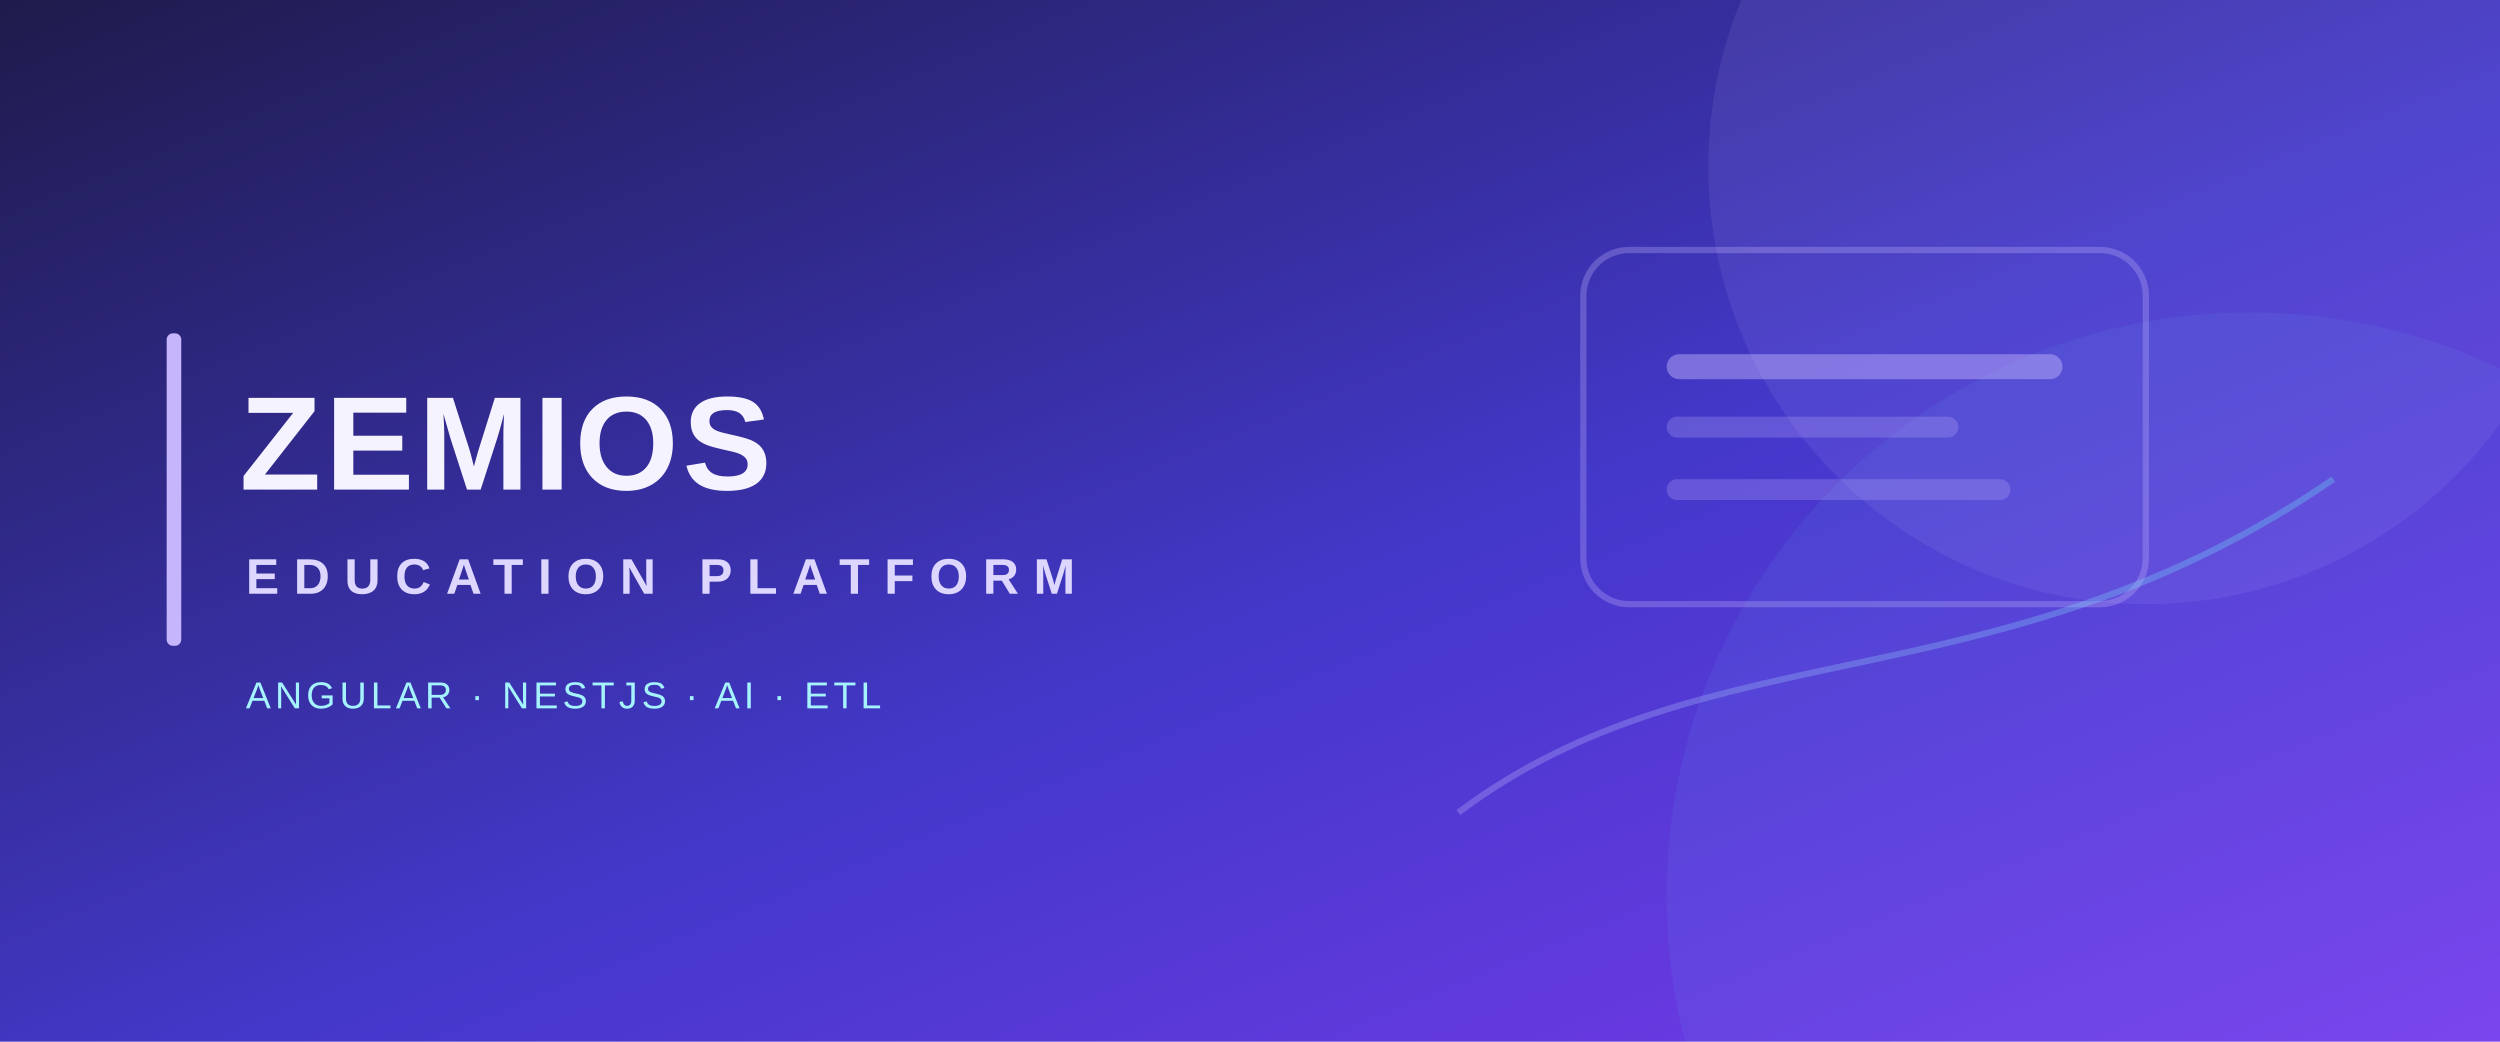
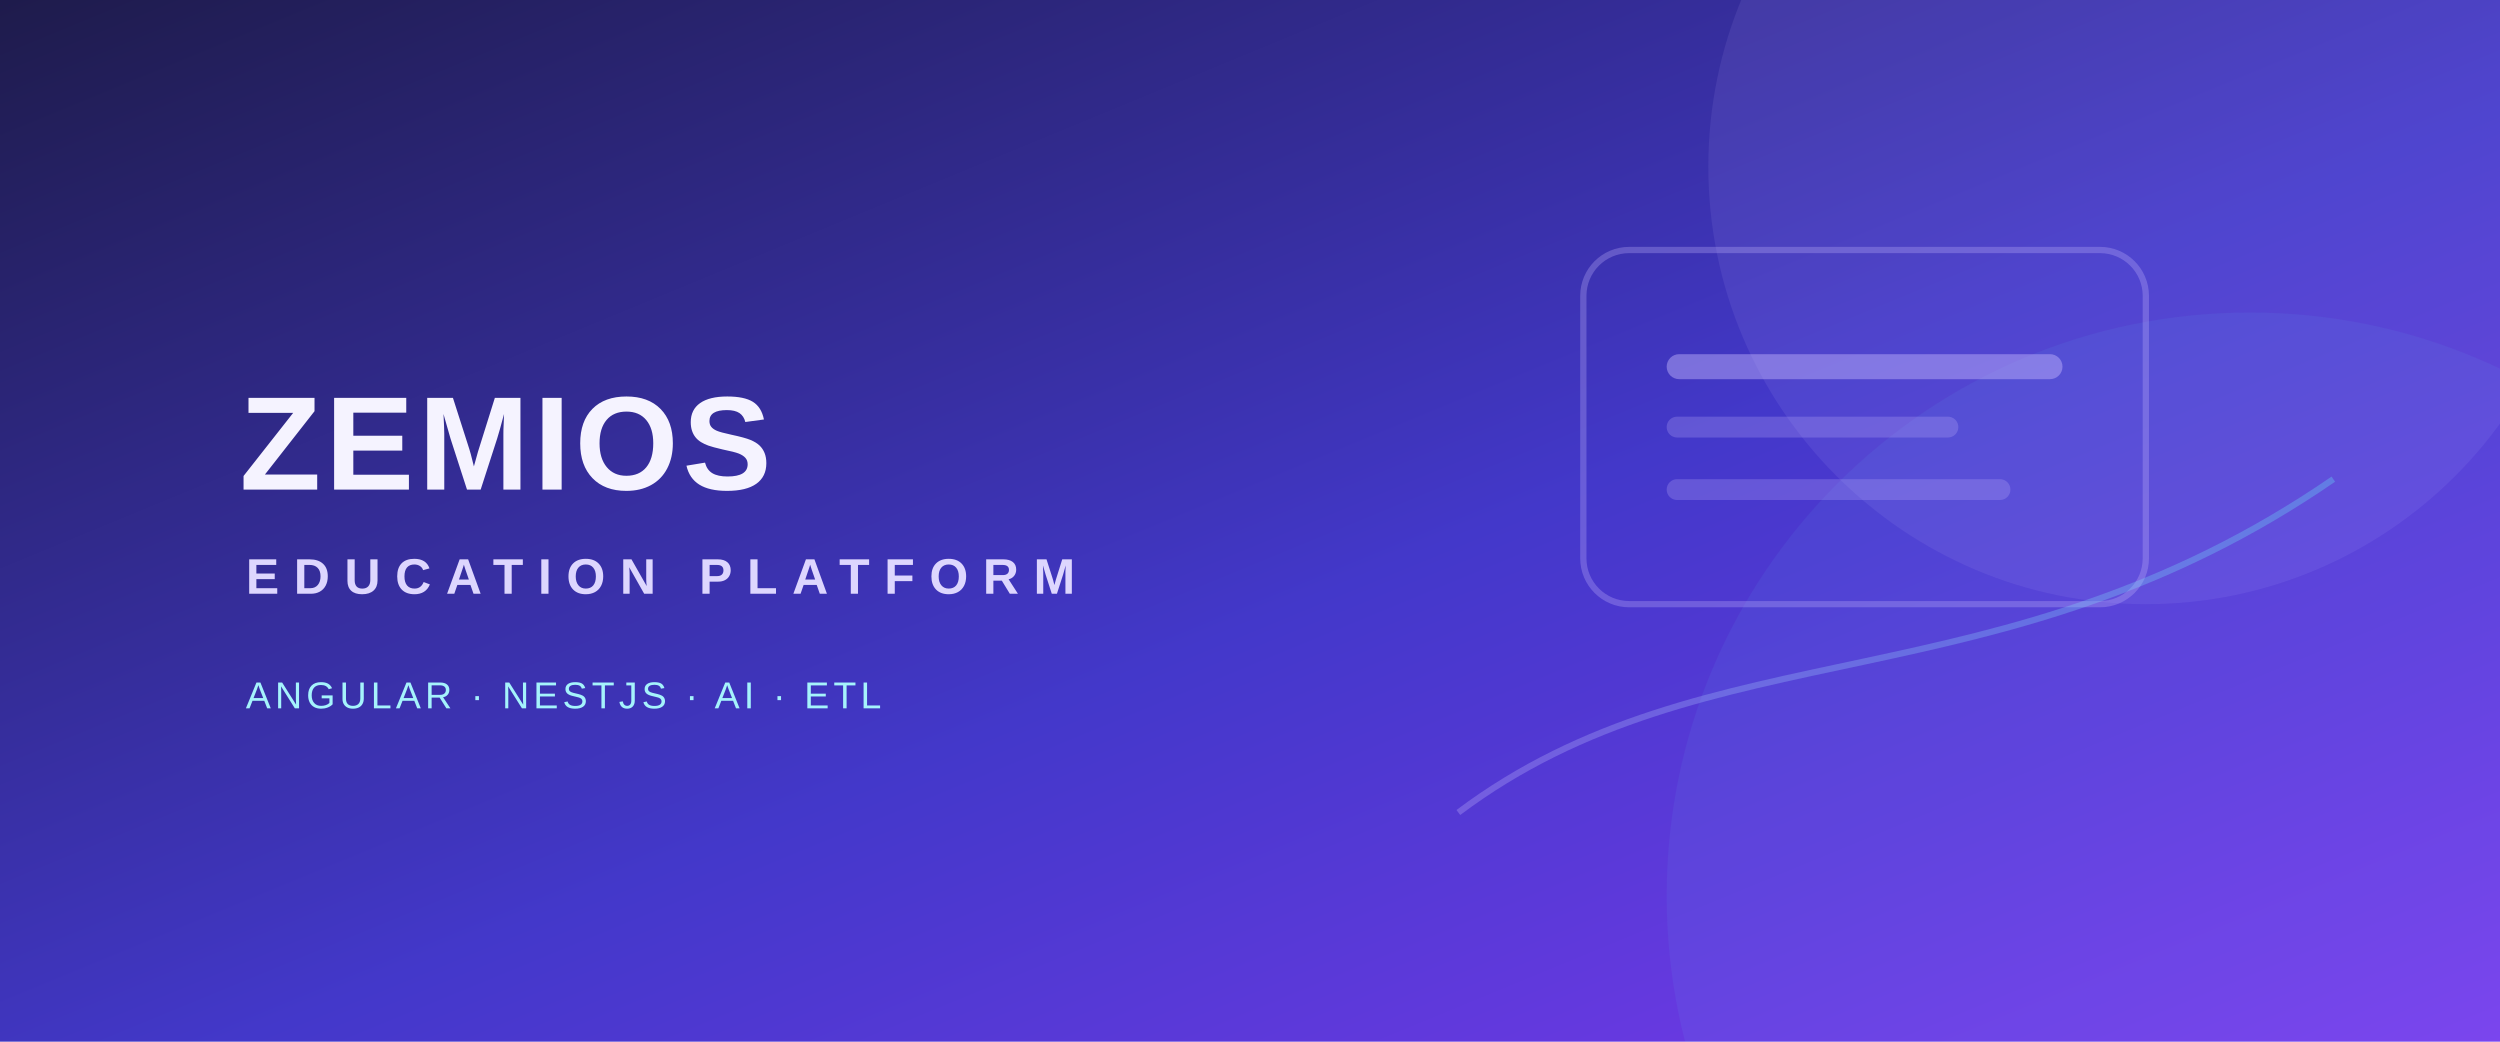
<svg xmlns="http://www.w3.org/2000/svg" width="1200" height="500" viewBox="0 0 1200 500">
  <defs>
    <linearGradient id="zemios-bg" x1="0" y1="0" x2="1" y2="1">
      <stop offset="0" stop-color="#1e1b4b" />
      <stop offset="0.55" stop-color="#4338ca" />
      <stop offset="1" stop-color="#7c3aed" />
    </linearGradient>
    <linearGradient id="zemios-line" x1="0" y1="0" x2="1" y2="0">
      <stop offset="0" stop-color="#c4b5fd" />
      <stop offset="1" stop-color="#67e8f9" />
    </linearGradient>
  </defs>
  <rect width="1200" height="500" fill="url(#zemios-bg)" />
  <circle cx="1030" cy="80" r="210" fill="#c4b5fd" opacity="0.1" />
  <circle cx="1080" cy="430" r="280" fill="#67e8f9" opacity="0.06" />
  <rect x="760" y="120" width="270" height="170" rx="22" fill="none" stroke="#c4b5fd" stroke-width="3" opacity="0.3" />
  <rect x="800" y="170" width="190" height="12" rx="6" fill="#c4b5fd" opacity="0.45" />
  <rect x="800" y="200" width="140" height="10" rx="5" fill="#c4b5fd" opacity="0.25" />
  <rect x="800" y="230" width="165" height="10" rx="5" fill="#c4b5fd" opacity="0.25" />
  <path d="M700 390 C 820 300, 960 340, 1120 230" fill="none" stroke="url(#zemios-line)" stroke-width="3" opacity="0.3" />
-   <rect x="80" y="160" width="7" height="150" rx="3" fill="#c4b5fd" />
  <text x="115" y="235" fill="#f5f3ff" font-family="Segoe UI, Arial, sans-serif" font-size="64" font-weight="700" letter-spacing="2">ZEMIOS</text>
  <text x="118" y="285" fill="#ddd6fe" font-family="Segoe UI, Arial, sans-serif" font-size="24" font-weight="600" letter-spacing="7">EDUCATION PLATFORM</text>
  <text x="118" y="340" fill="#a5f3fc" font-family="Segoe UI, Arial, sans-serif" font-size="18" letter-spacing="2">ANGULAR · NESTJS · AI · ETL</text>
</svg>
